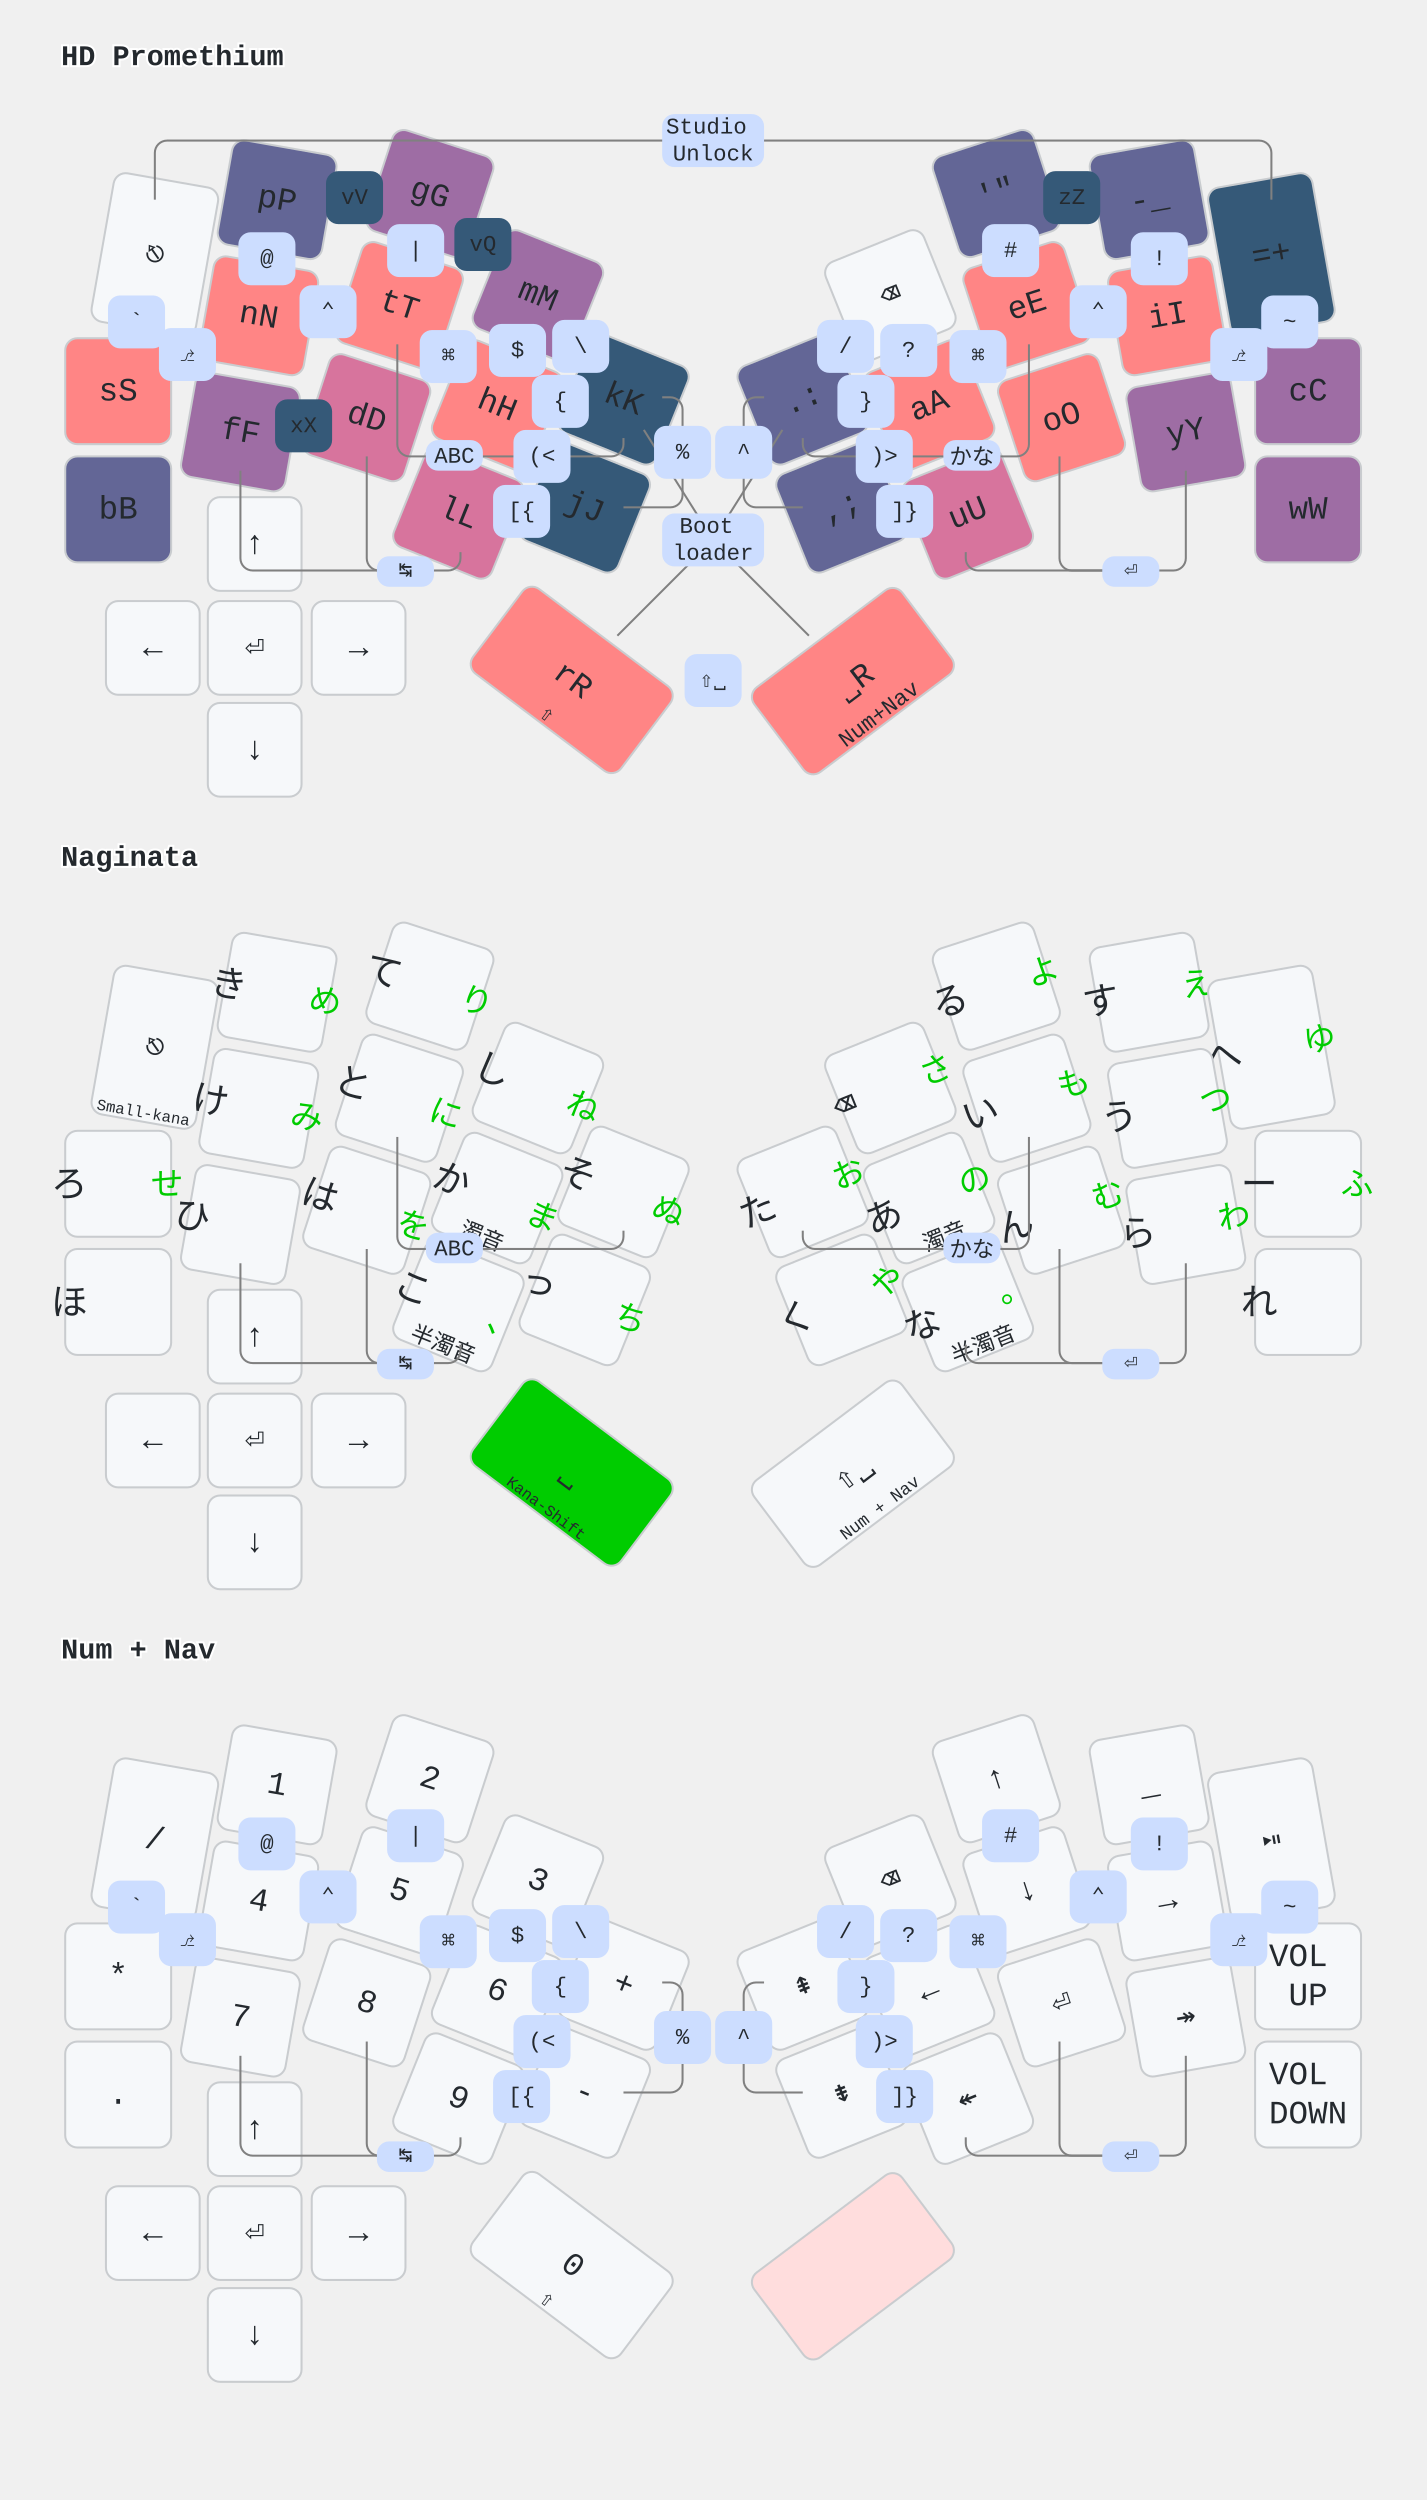
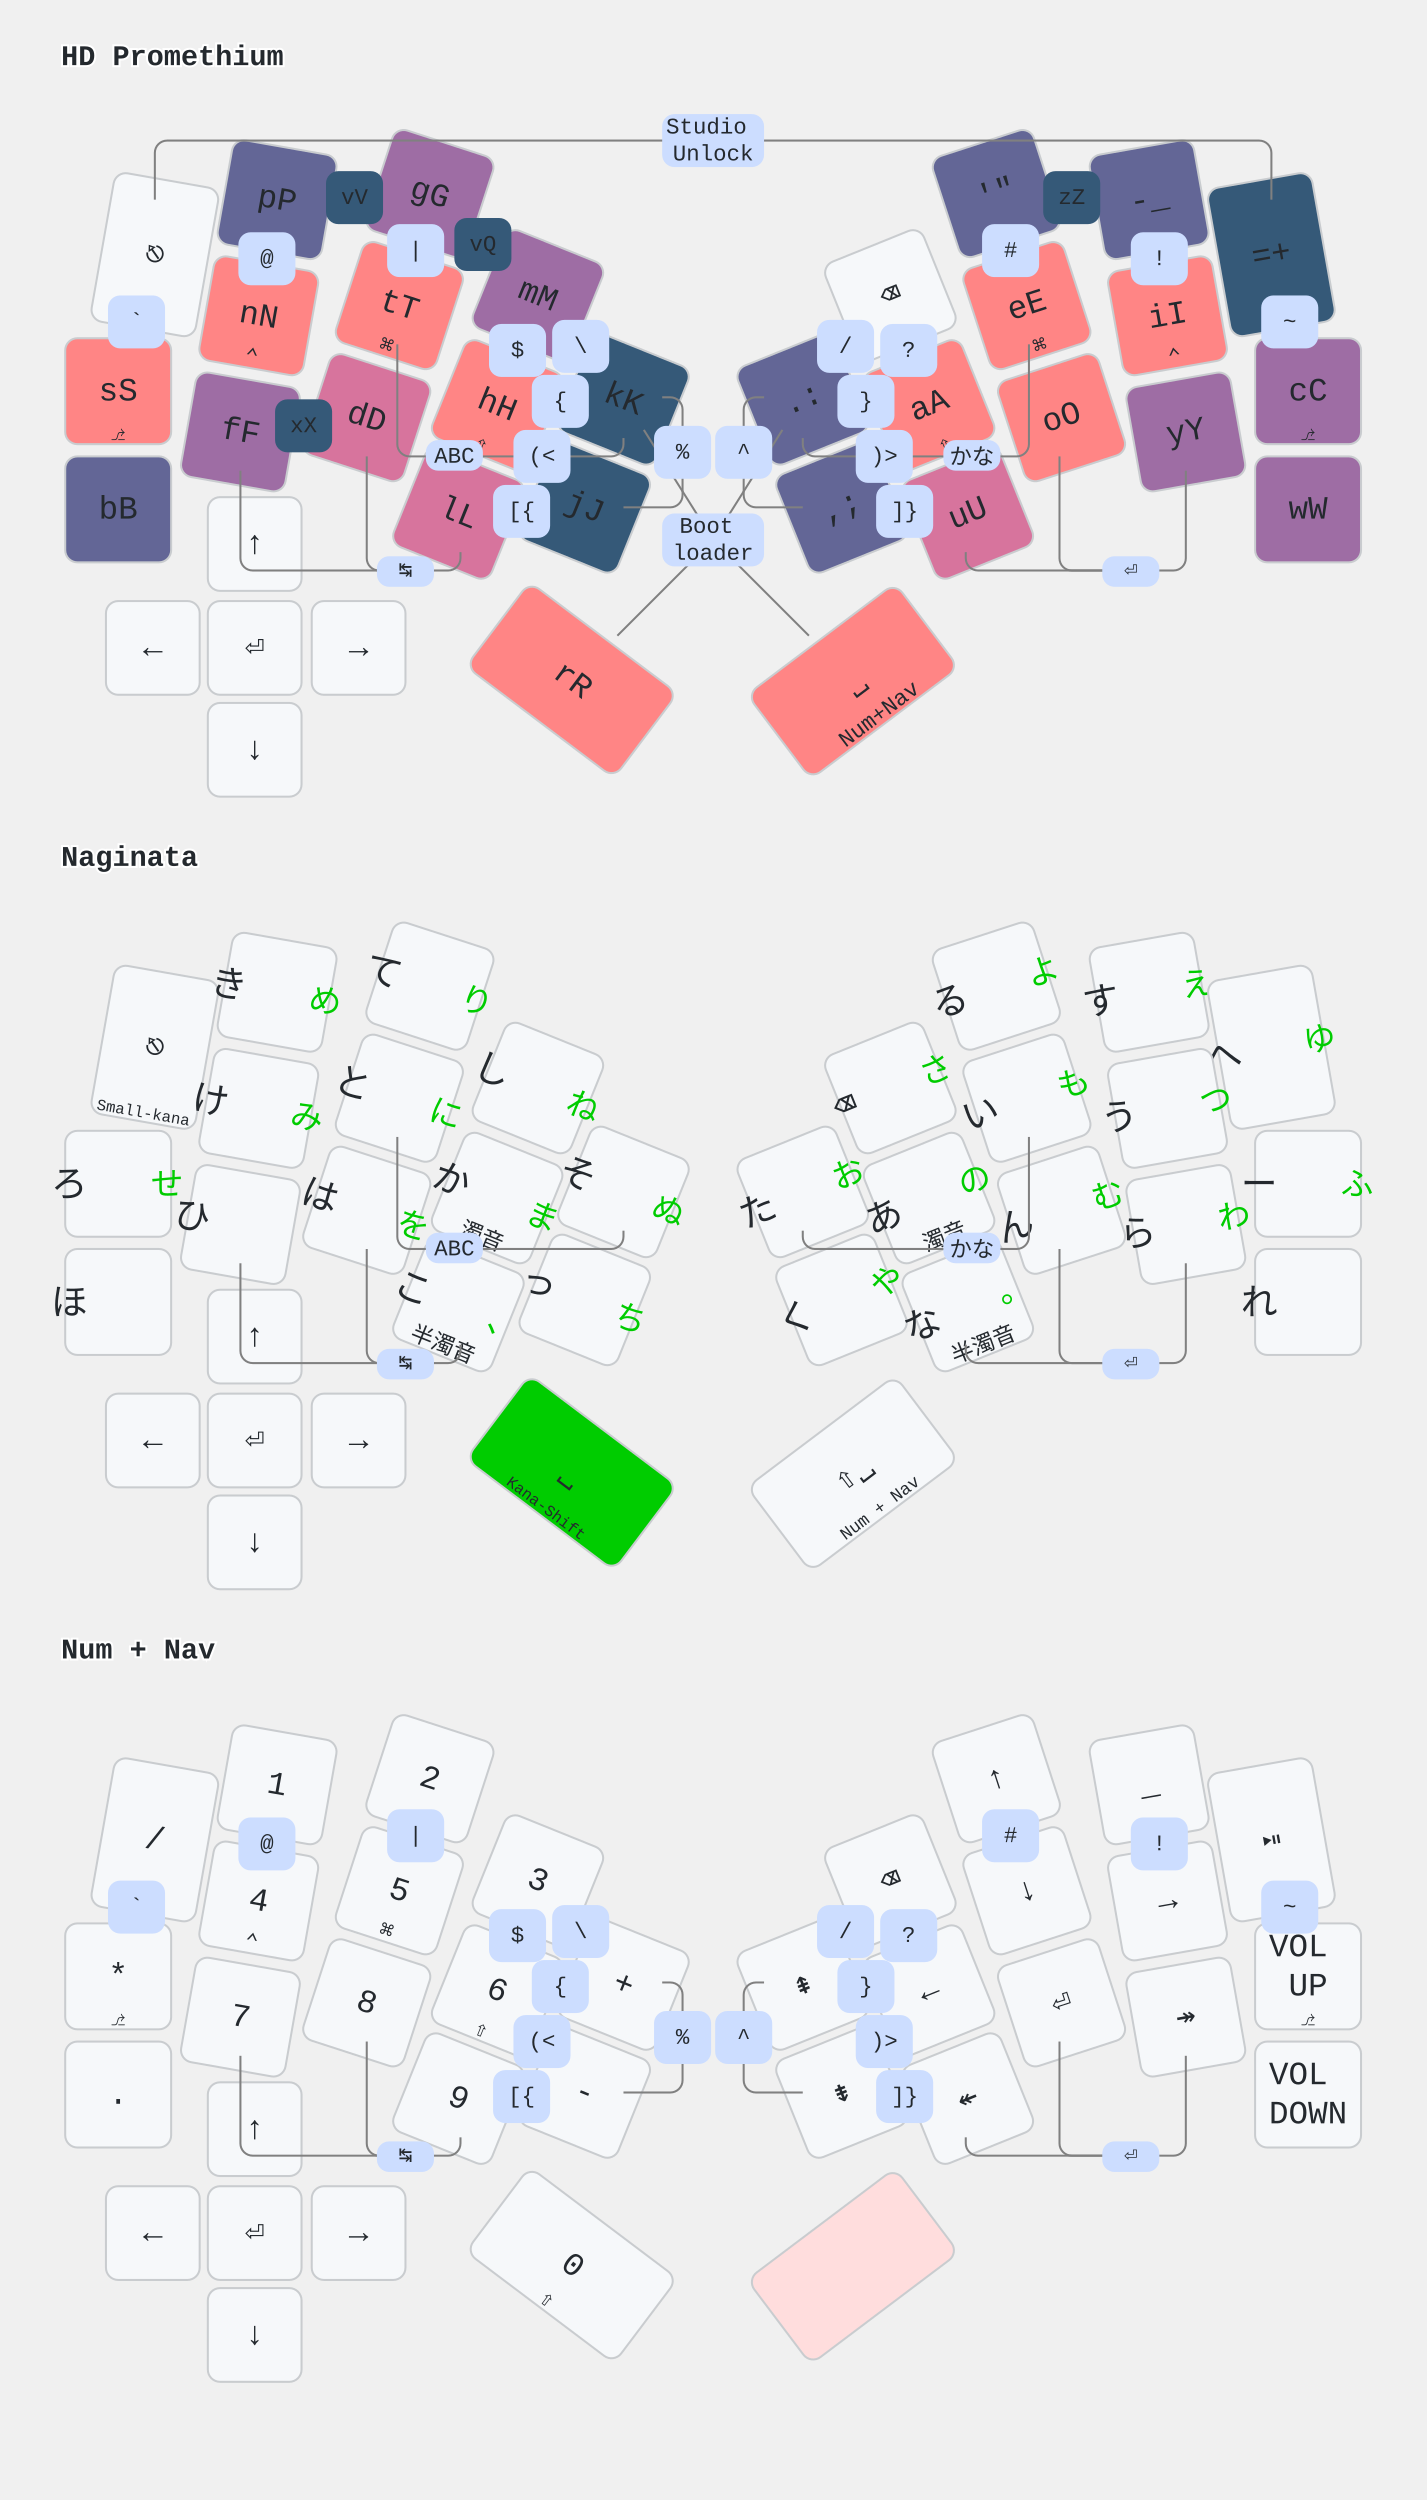
<svg xmlns="http://www.w3.org/2000/svg" width="700" height="1227" viewBox="0 0 700 1227" class="keymap">
  <style>/* inherit to force styles through use tags*/
svg path {
    fill: inherit;
}
/* font and background color specifications */
svg.keymap {
    font-family: SFMono-Regular,Consolas,Liberation Mono,Menlo,monospace;
    font-size: 14px;
    font-kerning: normal;
    text-rendering: optimizeLegibility;
    fill: #24292e;
}

/* default key styling */
rect.key {
    fill: #f6f8fa;
    stroke: #c9cccf;
    stroke-width: 1;
}

/* color accent for combo boxes */
rect.combo {
    fill: #cdf;
}

/* color accent for held keys */
rect.held, rect.combo.held {
    fill: #fdd;
}

/* color accent for ghost (optional) keys */
rect.ghost, rect.combo.ghost {
    stroke-dasharray: 4, 4;
    stroke-width: 2;
}

text {
    text-anchor: middle;
    dominant-baseline: middle;
}

/* styling for layer labels */
text.label {
    font-weight: bold;
    text-anchor: start;
    stroke: white;
    stroke-width: 2;
    paint-order: stroke;
}

text.tap {
    font-size: 16px;
}

/* styling for combo tap, and key hold/shifted label text */
text.combo, text.hold, text.shifted {
    font-size: 11px;
}

text.hold {
    text-anchor: middle;
    dominant-baseline: auto;
}

text.shifted {
    text-anchor: middle;
    dominant-baseline: hanging;
}

/* styling for hold/shifted label text in combo box */
text.combo.hold, text.combo.shifted {
    font-size: 8px;
}

/* lighter symbol for transparent keys */
text.trans {
    fill: #7b7e81;
}

/* styling for combo dendrons */
path.combo {
    stroke-width: 1;
    stroke: gray;
    fill: none;
}

/* Start Tabler Icons Cleanup */
/* cannot use height/width with glyphs */
.icon-tabler &gt; path {
    fill: inherit;
    stroke: inherit;
}
/* hide tabler's default box */
.icon-tabler &gt; path[stroke="none"][fill="none"] {
    visibility: collapse;
}

rect.low {
    fill: #355978;
}
rect.medium-low {
    fill: #636696;
}
rect.medium {
    fill: #9E6DA4;
}
rect.medium-high {
    fill: #D7749D;
}
rect.high {
    fill: #FF8585;
}

/* green styling for Naginata kana-shift */
rect.kshift {
    fill: #00CC00;
}
text.left {
    font-size: 18px;
    translate: 16px 7px;
}
text.right {
    fill: #00CC00;
    font-size: 16px;
    translate: -16px -10px;
}
</style>
  <g transform="translate(30, 0)" class="layer-HD Promethium">
    <text x="0" y="28" class="label" id="HD-Promethium">HD Promethium</text>
    <g transform="translate(0, 60)">
      <g transform="translate(46, 65) rotate(10.0)" class="key keypos-0">
        <rect rx="6" ry="6" x="-26" y="-37" width="52" height="74" class="key" />
        <text x="0" y="0" class="key tap">⎋</text>
      </g>
      <g transform="translate(106, 38) rotate(10.0)" class="key medium-low keypos-1">
        <rect rx="6" ry="6" x="-26" y="-26" width="52" height="52" class="key medium-low" />
        <text x="0" y="0" class="key medium-low tap">pP</text>
      </g>
      <g transform="translate(181, 35) rotate(18.0)" class="key medium keypos-2">
        <rect rx="6" ry="6" x="-26" y="-26" width="52" height="52" class="key medium" />
        <text x="0" y="0" class="key medium tap">gG</text>
      </g>
      <g transform="translate(234, 85) rotate(22.0)" class="key medium keypos-3">
        <rect rx="6" ry="6" x="-26" y="-26" width="52" height="52" class="key medium" />
        <text x="0" y="0" class="key medium tap">mM</text>
      </g>
      <g transform="translate(276, 136) rotate(22.0)" class="key low keypos-4">
        <rect rx="6" ry="6" x="-26" y="-26" width="52" height="52" class="key low" />
        <text x="0" y="0" class="key low tap">kK</text>
      </g>
      <g transform="translate(364, 136) rotate(-22.0)" class="key medium-low keypos-5">
        <rect rx="6" ry="6" x="-26" y="-26" width="52" height="52" class="key medium-low" />
        <text x="0" y="0" class="key medium-low tap">.:</text>
      </g>
      <g transform="translate(407, 85) rotate(-22.0)" class="key keypos-6">
        <rect rx="6" ry="6" x="-26" y="-26" width="52" height="52" class="key" />
        <text x="0" y="0" class="key tap">⌫</text>
      </g>
      <g transform="translate(459, 35) rotate(-18.0)" class="key medium-low keypos-7">
        <rect rx="6" ry="6" x="-26" y="-26" width="52" height="52" class="key medium-low" />
        <text x="0" y="0" class="key medium-low tap">'"</text>
      </g>
      <g transform="translate(534, 38) rotate(-10.0)" class="key medium-low keypos-8">
        <rect rx="6" ry="6" x="-26" y="-26" width="52" height="52" class="key medium-low" />
        <text x="0" y="0" class="key medium-low tap">-_</text>
      </g>
      <g transform="translate(594, 65) rotate(-10.0)" class="key low keypos-9">
        <rect rx="6" ry="6" x="-26" y="-37" width="52" height="74" class="key low" />
        <text x="0" y="0" class="key low tap">=+</text>
      </g>
      <g transform="translate(28, 132)" class="key high keypos-10">
        <rect rx="6" ry="6" x="-26" y="-26" width="52" height="52" class="key high" />
        <text x="0" y="0" class="key high tap">sS</text>
+         <text x="0" y="24" class="key high hold">⎇</text>
      </g>
      <g transform="translate(97, 95) rotate(10.0)" class="key high keypos-11">
        <rect rx="6" ry="6" x="-26" y="-26" width="52" height="52" class="key high" />
        <text x="0" y="0" class="key high tap">nN</text>
+         <text x="0" y="24" class="key high hold">⌃</text>
      </g>
      <g transform="translate(166, 90) rotate(18.0)" class="key high keypos-12">
        <rect rx="6" ry="6" x="-26" y="-26" width="52" height="52" class="key high" />
        <text x="0" y="0" class="key high tap">tT</text>
+         <text x="0" y="24" class="key high hold">⌘</text>
      </g>
      <g transform="translate(214, 139) rotate(22.0)" class="key high keypos-13">
        <rect rx="6" ry="6" x="-26" y="-26" width="52" height="52" class="key high" />
        <text x="0" y="0" class="key high tap">hH</text>
+         <text x="0" y="24" class="key high hold">⇧</text>
      </g>
      <g transform="translate(257, 189) rotate(22.0)" class="key low keypos-14">
        <rect rx="6" ry="6" x="-26" y="-26" width="52" height="52" class="key low" />
        <text x="0" y="0" class="key low tap">jJ</text>
      </g>
      <g transform="translate(383, 189) rotate(-22.0)" class="key medium-low keypos-15">
        <rect rx="6" ry="6" x="-26" y="-26" width="52" height="52" class="key medium-low" />
        <text x="0" y="0" class="key medium-low tap">,;</text>
      </g>
      <g transform="translate(426, 139) rotate(-22.0)" class="key high keypos-16">
        <rect rx="6" ry="6" x="-26" y="-26" width="52" height="52" class="key high" />
        <text x="0" y="0" class="key high tap">aA</text>
+         <text x="0" y="24" class="key high hold">⇧</text>
      </g>
      <g transform="translate(474, 90) rotate(-18.0)" class="key high keypos-17">
        <rect rx="6" ry="6" x="-26" y="-26" width="52" height="52" class="key high" />
        <text x="0" y="0" class="key high tap">eE</text>
+         <text x="0" y="24" class="key high hold">⌘</text>
      </g>
      <g transform="translate(543, 95) rotate(-10.0)" class="key high keypos-18">
        <rect rx="6" ry="6" x="-26" y="-26" width="52" height="52" class="key high" />
        <text x="0" y="0" class="key high tap">iI</text>
+         <text x="0" y="24" class="key high hold">⌃</text>
      </g>
      <g transform="translate(612, 132)" class="key medium keypos-19">
        <rect rx="6" ry="6" x="-26" y="-26" width="52" height="52" class="key medium" />
        <text x="0" y="0" class="key medium tap">cC</text>
+         <text x="0" y="24" class="key medium hold">⎇</text>
      </g>
      <g transform="translate(28, 190)" class="key medium-low keypos-20">
        <rect rx="6" ry="6" x="-26" y="-26" width="52" height="52" class="key medium-low" />
        <text x="0" y="0" class="key medium-low tap">bB</text>
      </g>
      <g transform="translate(88, 152) rotate(10.0)" class="key medium keypos-21">
        <rect rx="6" ry="6" x="-26" y="-26" width="52" height="52" class="key medium" />
        <text x="0" y="0" class="key medium tap">fF</text>
      </g>
      <g transform="translate(150, 145) rotate(18.0)" class="key medium-high keypos-22">
        <rect rx="6" ry="6" x="-26" y="-26" width="52" height="52" class="key medium-high" />
        <text x="0" y="0" class="key medium-high tap">dD</text>
      </g>
      <g transform="translate(195, 192) rotate(22.0)" class="key medium-high keypos-23">
        <rect rx="6" ry="6" x="-26" y="-26" width="52" height="52" class="key medium-high" />
        <text x="0" y="0" class="key medium-high tap">lL</text>
      </g>
      <g transform="translate(251, 274) rotate(37.0)" class="key high keypos-24">
        <rect rx="6" ry="6" x="-46" y="-26" width="91" height="52" class="key high" />
        <text x="0" y="0" class="key high tap">rR</text>
-         <text x="0" y="24" class="key high hold">⇧</text>
      </g>
      <g transform="translate(389, 274) rotate(-37.0)" class="key high keypos-25">
        <rect rx="6" ry="6" x="-46" y="-26" width="91" height="52" class="key high" />
-         <text x="0" y="0" class="key high tap">⎵R</text>
+         <text x="0" y="0" class="key high tap">⎵</text>
        <text x="0" y="24" class="key high hold">Num+Nav</text>
      </g>
      <g transform="translate(445, 192) rotate(-22.0)" class="key medium-high keypos-26">
        <rect rx="6" ry="6" x="-26" y="-26" width="52" height="52" class="key medium-high" />
        <text x="0" y="0" class="key medium-high tap">uU</text>
      </g>
      <g transform="translate(491, 145) rotate(-18.0)" class="key high keypos-27">
        <rect rx="6" ry="6" x="-26" y="-26" width="52" height="52" class="key high" />
        <text x="0" y="0" class="key high tap">oO</text>
      </g>
      <g transform="translate(552, 152) rotate(-10.0)" class="key medium keypos-28">
        <rect rx="6" ry="6" x="-26" y="-26" width="52" height="52" class="key medium" />
        <text x="0" y="0" class="key medium tap">yY</text>
      </g>
      <g transform="translate(612, 190)" class="key medium keypos-29">
        <rect rx="6" ry="6" x="-26" y="-26" width="52" height="52" class="key medium" />
        <text x="0" y="0" class="key medium tap">wW</text>
      </g>
      <g transform="translate(95, 207)" class="key keypos-30">
        <rect rx="6" ry="6" x="-23" y="-23" width="46" height="46" class="key" />
        <text x="0" y="0" class="key tap">↑</text>
      </g>
      <g transform="translate(45, 258)" class="key keypos-31">
        <rect rx="6" ry="6" x="-23" y="-23" width="46" height="46" class="key" />
        <text x="0" y="0" class="key tap">←</text>
      </g>
      <g transform="translate(95, 258)" class="key keypos-32">
        <rect rx="6" ry="6" x="-23" y="-23" width="46" height="46" class="key" />
        <text x="0" y="0" class="key tap">⏎</text>
      </g>
      <g transform="translate(146, 258)" class="key keypos-33">
        <rect rx="6" ry="6" x="-23" y="-23" width="46" height="46" class="key" />
        <text x="0" y="0" class="key tap">→</text>
      </g>
      <g transform="translate(95, 308)" class="key keypos-34">
        <rect rx="6" ry="6" x="-23" y="-23" width="46" height="46" class="key" />
        <text x="0" y="0" class="key tap">↓</text>
      </g>
      <g class="combo combopos-0">
        <path d="M320,9 h-268 a6.0,6.0 0 0 0 -6.0,6.0 v23" class="combo" />
        <path d="M320,9 h268 a6.0,6.0 0 0 1 6.0,6.0 v23" class="combo" />
        <rect rx="6" ry="6" x="295" y="-4" width="50" height="26" class="combo" />
        <text x="320" y="9" class="combo tap">
          <tspan x="320" dy="-0.6em">Studio</tspan>
          <tspan x="320" dy="1.2em">Unlock</tspan>
        </text>
      </g>
      <g class="combo combopos-1">
        <path d="M320,205 l-34,-54" class="combo" />
        <path d="M320,205 l34,-54" class="combo" />
        <path d="M320,205 l-47,47" class="combo" />
        <path d="M320,205 l47,47" class="combo" />
        <rect rx="6" ry="6" x="295" y="192" width="50" height="26" class="combo" />
        <text x="320" y="205" class="combo tap">
          <tspan x="320" dy="-0.6em">Boot</tspan>
          <tspan x="320" dy="1.2em">loader</tspan>
        </text>
      </g>
      <g class="combo combopos-2">
        <path d="M447,164 h-77 a6.0,6.0 0 0 1 -6.0,-6.0 v-3" class="combo" />
        <path d="M447,164 h22 a6.0,6.0 0 0 0 6.0,-6.0 v-49" class="combo" />
        <rect rx="6" ry="6" x="433" y="156" width="28" height="15" class="combo" />
        <text x="447" y="164" class="combo tap">かな</text>
      </g>
      <g class="combo combopos-3">
        <path d="M193,164 h77 a6.0,6.0 0 0 0 6.0,-6.0 v-3" class="combo" />
        <path d="M193,164 h-22 a6.0,6.0 0 0 1 -6.0,-6.0 v-49" class="combo" />
        <rect rx="6" ry="6" x="179" y="156" width="28" height="15" class="combo" />
        <text x="193" y="164" class="combo tap">ABC</text>
      </g>
      <g class="combo combopos-4">
        <path d="M169,220 h21 a6.0,6.0 0 0 0 6.0,-6.0 v-3" class="combo" />
        <path d="M169,220 h-13 a6.0,6.0 0 0 1 -6.0,-6.0 v-50" class="combo" />
        <path d="M169,220 h-75 a6.0,6.0 0 0 1 -6.0,-6.0 v-43" class="combo" />
        <rect rx="6" ry="6" x="155" y="213" width="28" height="15" class="combo" />
        <text x="169" y="220" class="combo tap">↹</text>
      </g>
      <g class="combo combopos-5">
        <path d="M525,220 h-75 a6.0,6.0 0 0 1 -6.0,-6.0 v-3" class="combo" />
        <path d="M525,220 h-29 a6.0,6.0 0 0 1 -6.0,-6.0 v-50" class="combo" />
        <path d="M525,220 h21 a6.0,6.0 0 0 0 6.0,-6.0 v-43" class="combo" />
        <rect rx="6" ry="6" x="511" y="213" width="28" height="15" class="combo" />
        <text x="525" y="220" class="combo tap">⏎</text>
      </g>
-       <g class="combo combopos-6">
-         <rect rx="6" ry="6" x="48" y="101" width="28" height="26" class="combo" />
-         <text x="62" y="114" class="combo tap">⎇</text>
-       </g>
-       <g class="combo combopos-7">
-         <rect rx="6" ry="6" x="117" y="80" width="28" height="26" class="combo" />
-         <text x="131" y="93" class="combo tap">⌃</text>
-       </g>
-       <g class="combo combopos-8">
-         <rect rx="6" ry="6" x="176" y="102" width="28" height="26" class="combo" />
-         <text x="190" y="115" class="combo tap">⌘</text>
-       </g>
-       <g class="combo combopos-9">
-         <rect rx="6" ry="6" x="564" y="101" width="28" height="26" class="combo" />
-         <text x="578" y="114" class="combo tap">⎇</text>
-       </g>
-       <g class="combo combopos-10">
-         <rect rx="6" ry="6" x="495" y="80" width="28" height="26" class="combo" />
-         <text x="509" y="93" class="combo tap">⌃</text>
-       </g>
-       <g class="combo combopos-11">
-         <rect rx="6" ry="6" x="436" y="102" width="28" height="26" class="combo" />
-         <text x="450" y="115" class="combo tap">⌘</text>
-       </g>
-       <g class="combo low combopos-12">
+       <g class="combo low combopos-6">
        <rect rx="6" ry="6" x="193" y="47" width="28" height="26" class="combo low" />
        <text x="207" y="60" class="combo low tap">vQ</text>
      </g>
-       <g class="combo low combopos-13">
+       <g class="combo low combopos-7">
        <rect rx="6" ry="6" x="482" y="24" width="28" height="26" class="combo low" />
        <text x="496" y="37" class="combo low tap">zZ</text>
      </g>
-       <g class="combo low combopos-14">
+       <g class="combo low combopos-8">
        <rect rx="6" ry="6" x="130" y="24" width="28" height="26" class="combo low" />
        <text x="144" y="37" class="combo low tap">vV</text>
      </g>
-       <g class="combo low combopos-15">
+       <g class="combo low combopos-9">
        <rect rx="6" ry="6" x="105" y="136" width="28" height="26" class="combo low" />
        <text x="119" y="149" class="combo low tap">xX</text>
      </g>
-       <g class="combo combopos-16">
-         <rect rx="6" ry="6" x="306" y="261" width="28" height="26" class="combo" />
-         <text x="320" y="274" class="combo tap">⇧⎵</text>
-       </g>
-       <g class="combo combopos-17">
+       <g class="combo combopos-10">
        <rect rx="6" ry="6" x="23" y="85" width="28" height="26" class="combo" />
        <text x="37" y="98" class="combo tap">`</text>
      </g>
-       <g class="combo combopos-18">
+       <g class="combo combopos-11">
        <rect rx="6" ry="6" x="87" y="54" width="28" height="26" class="combo" />
        <text x="101" y="67" class="combo tap">@</text>
      </g>
-       <g class="combo combopos-19">
+       <g class="combo combopos-12">
        <rect rx="6" ry="6" x="160" y="50" width="28" height="26" class="combo" />
        <text x="174" y="63" class="combo tap">|</text>
      </g>
-       <g class="combo combopos-20">
+       <g class="combo combopos-13">
        <rect rx="6" ry="6" x="210" y="99" width="28" height="26" class="combo" />
        <text x="224" y="112" class="combo tap">$</text>
      </g>
-       <g class="combo combopos-21">
+       <g class="combo combopos-14">
        <rect rx="6" ry="6" x="241" y="97" width="28" height="26" class="combo" />
        <text x="255" y="110" class="combo tap">\</text>
      </g>
-       <g class="combo combopos-22">
+       <g class="combo combopos-15">
        <path d="M305,162 v-21 a6.0,6.0 0 0 0 -6.0,-6.0 h-4" class="combo" />
        <path d="M305,162 v21 a6.0,6.0 0 0 1 -6.0,6.0 h-23" class="combo" />
        <rect rx="6" ry="6" x="291" y="149" width="28" height="26" class="combo" />
        <text x="305" y="162" class="combo tap">%</text>
      </g>
-       <g class="combo combopos-23">
+       <g class="combo combopos-16">
        <path d="M335,162 v-21 a6.0,6.0 0 0 1 6.0,-6.0 h4" class="combo" />
        <path d="M335,162 v21 a6.0,6.0 0 0 0 6.0,6.0 h23" class="combo" />
        <rect rx="6" ry="6" x="321" y="149" width="28" height="26" class="combo" />
        <text x="335" y="162" class="combo tap">^</text>
      </g>
-       <g class="combo combopos-24">
+       <g class="combo combopos-17">
        <rect rx="6" ry="6" x="371" y="97" width="28" height="26" class="combo" />
        <text x="385" y="110" class="combo tap">/</text>
      </g>
-       <g class="combo combopos-25">
+       <g class="combo combopos-18">
        <rect rx="6" ry="6" x="402" y="99" width="28" height="26" class="combo" />
        <text x="416" y="112" class="combo tap">?</text>
      </g>
-       <g class="combo combopos-26">
+       <g class="combo combopos-19">
        <rect rx="6" ry="6" x="452" y="50" width="28" height="26" class="combo" />
        <text x="466" y="63" class="combo tap">#</text>
      </g>
-       <g class="combo combopos-27">
+       <g class="combo combopos-20">
        <rect rx="6" ry="6" x="525" y="54" width="28" height="26" class="combo" />
        <text x="539" y="67" class="combo tap">!</text>
      </g>
-       <g class="combo combopos-28">
+       <g class="combo combopos-21">
        <rect rx="6" ry="6" x="589" y="85" width="28" height="26" class="combo" />
        <text x="603" y="98" class="combo tap">~</text>
      </g>
-       <g class="combo combopos-29">
+       <g class="combo combopos-22">
        <rect rx="6" ry="6" x="231" y="124" width="28" height="26" class="combo" />
        <text x="245" y="137" class="combo tap">{</text>
      </g>
-       <g class="combo combopos-30">
+       <g class="combo combopos-23">
        <rect rx="6" ry="6" x="381" y="124" width="28" height="26" class="combo" />
        <text x="395" y="137" class="combo tap">}</text>
      </g>
-       <g class="combo combopos-31">
+       <g class="combo combopos-24">
        <rect rx="6" ry="6" x="222" y="151" width="28" height="26" class="combo" />
        <text x="236" y="164" class="combo tap">(&lt;</text>
      </g>
-       <g class="combo combopos-32">
+       <g class="combo combopos-25">
        <rect rx="6" ry="6" x="390" y="151" width="28" height="26" class="combo" />
        <text x="404" y="164" class="combo tap">)&gt;</text>
      </g>
-       <g class="combo combopos-33">
+       <g class="combo combopos-26">
        <rect rx="6" ry="6" x="212" y="178" width="28" height="26" class="combo" />
        <text x="226" y="191" class="combo tap">[{</text>
      </g>
-       <g class="combo combopos-34">
+       <g class="combo combopos-27">
        <rect rx="6" ry="6" x="400" y="178" width="28" height="26" class="combo" />
        <text x="414" y="191" class="combo tap">]}</text>
      </g>
    </g>
  </g>
  <g transform="translate(30, 393)" class="layer-Naginata">
    <text x="0" y="28" class="label" id="Naginata">Naginata</text>
    <g transform="translate(0, 56)">
      <g transform="translate(46, 65) rotate(10.0)" class="key keypos-0">
        <rect rx="6" ry="6" x="-26" y="-37" width="52" height="74" class="key" />
        <text x="0" y="0" class="key tap">⎋</text>
        <text x="0" y="35" class="key hold">
          <tspan style="font-size: 70%">Small-kana</tspan>
        </text>
      </g>
      <g transform="translate(106, 38) rotate(10.0)" class="key keypos-1">
        <rect rx="6" ry="6" x="-26" y="-26" width="52" height="52" class="key" />
        <text x="-24" y="0" class="key left">き</text>
        <text x="24" y="0" class="key right">め</text>
      </g>
      <g transform="translate(181, 35) rotate(18.0)" class="key keypos-2">
        <rect rx="6" ry="6" x="-26" y="-26" width="52" height="52" class="key" />
        <text x="-24" y="0" class="key left">て</text>
        <text x="24" y="0" class="key right">り</text>
      </g>
      <g transform="translate(234, 85) rotate(22.0)" class="key keypos-3">
        <rect rx="6" ry="6" x="-26" y="-26" width="52" height="52" class="key" />
        <text x="-24" y="0" class="key left">し</text>
        <text x="24" y="0" class="key right">ね</text>
      </g>
      <g transform="translate(276, 136) rotate(22.0)" class="key keypos-4">
        <rect rx="6" ry="6" x="-26" y="-26" width="52" height="52" class="key" />
        <text x="-24" y="0" class="key left">そ</text>
        <text x="24" y="0" class="key right">ぬ</text>
      </g>
      <g transform="translate(364, 136) rotate(-22.0)" class="key keypos-5">
        <rect rx="6" ry="6" x="-26" y="-26" width="52" height="52" class="key" />
        <text x="-24" y="0" class="key left">た</text>
        <text x="24" y="0" class="key right">お</text>
      </g>
      <g transform="translate(407, 85) rotate(-22.0)" class="key keypos-6">
        <rect rx="6" ry="6" x="-26" y="-26" width="52" height="52" class="key" />
        <text x="-24" y="0" class="key left">⌫</text>
        <text x="24" y="0" class="key right">さ</text>
      </g>
      <g transform="translate(459, 35) rotate(-18.0)" class="key keypos-7">
        <rect rx="6" ry="6" x="-26" y="-26" width="52" height="52" class="key" />
        <text x="-24" y="0" class="key left">る</text>
        <text x="24" y="0" class="key right">よ</text>
      </g>
      <g transform="translate(534, 38) rotate(-10.0)" class="key keypos-8">
        <rect rx="6" ry="6" x="-26" y="-26" width="52" height="52" class="key" />
        <text x="-24" y="0" class="key left">す</text>
        <text x="24" y="0" class="key right">え</text>
      </g>
      <g transform="translate(594, 65) rotate(-10.0)" class="key keypos-9">
        <rect rx="6" ry="6" x="-26" y="-37" width="52" height="74" class="key" />
        <text x="-24" y="0" class="key left">へ</text>
        <text x="24" y="0" class="key right">ゆ</text>
      </g>
      <g transform="translate(28, 132)" class="key keypos-10">
        <rect rx="6" ry="6" x="-26" y="-26" width="52" height="52" class="key" />
        <text x="-24" y="0" class="key left">ろ</text>
        <text x="24" y="0" class="key right">せ</text>
      </g>
      <g transform="translate(97, 95) rotate(10.0)" class="key keypos-11">
        <rect rx="6" ry="6" x="-26" y="-26" width="52" height="52" class="key" />
        <text x="-24" y="0" class="key left">け</text>
        <text x="24" y="0" class="key right">み</text>
      </g>
      <g transform="translate(166, 90) rotate(18.0)" class="key keypos-12">
        <rect rx="6" ry="6" x="-26" y="-26" width="52" height="52" class="key" />
        <text x="-24" y="0" class="key left">と</text>
        <text x="24" y="0" class="key right">に</text>
      </g>
      <g transform="translate(214, 139) rotate(22.0)" class="key keypos-13">
        <rect rx="6" ry="6" x="-26" y="-26" width="52" height="52" class="key" />
        <text x="0" y="24" class="key hold">濁音</text>
        <text x="-24" y="0" class="key left">か</text>
        <text x="24" y="0" class="key right">ま</text>
      </g>
      <g transform="translate(257, 189) rotate(22.0)" class="key keypos-14">
        <rect rx="6" ry="6" x="-26" y="-26" width="52" height="52" class="key" />
        <text x="-24" y="0" class="key left">っ</text>
        <text x="24" y="0" class="key right">ち</text>
      </g>
      <g transform="translate(383, 189) rotate(-22.0)" class="key keypos-15">
        <rect rx="6" ry="6" x="-26" y="-26" width="52" height="52" class="key" />
        <text x="-24" y="0" class="key left">く</text>
        <text x="24" y="0" class="key right">や</text>
      </g>
      <g transform="translate(426, 139) rotate(-22.0)" class="key keypos-16">
        <rect rx="6" ry="6" x="-26" y="-26" width="52" height="52" class="key" />
        <text x="0" y="24" class="key hold">濁音</text>
        <text x="-24" y="0" class="key left">あ</text>
        <text x="24" y="0" class="key right">の</text>
      </g>
      <g transform="translate(474, 90) rotate(-18.0)" class="key keypos-17">
        <rect rx="6" ry="6" x="-26" y="-26" width="52" height="52" class="key" />
        <text x="-24" y="0" class="key left">い</text>
        <text x="24" y="0" class="key right">も</text>
      </g>
      <g transform="translate(543, 95) rotate(-10.0)" class="key keypos-18">
        <rect rx="6" ry="6" x="-26" y="-26" width="52" height="52" class="key" />
        <text x="-24" y="0" class="key left">う</text>
        <text x="24" y="0" class="key right">つ</text>
      </g>
      <g transform="translate(612, 132)" class="key keypos-19">
        <rect rx="6" ry="6" x="-26" y="-26" width="52" height="52" class="key" />
        <text x="-24" y="0" class="key left">ー</text>
        <text x="24" y="0" class="key right">ふ</text>
      </g>
      <g transform="translate(28, 190)" class="key keypos-20">
        <rect rx="6" ry="6" x="-26" y="-26" width="52" height="52" class="key" />
        <text x="-24" y="0" class="key left">ほ</text>
      </g>
      <g transform="translate(88, 152) rotate(10.0)" class="key keypos-21">
        <rect rx="6" ry="6" x="-26" y="-26" width="52" height="52" class="key" />
        <text x="-24" y="0" class="key left">ひ</text>
      </g>
      <g transform="translate(150, 145) rotate(18.0)" class="key keypos-22">
        <rect rx="6" ry="6" x="-26" y="-26" width="52" height="52" class="key" />
        <text x="-24" y="0" class="key left">は</text>
        <text x="24" y="0" class="key right">を</text>
      </g>
      <g transform="translate(195, 192) rotate(22.0)" class="key keypos-23">
        <rect rx="6" ry="6" x="-26" y="-26" width="52" height="52" class="key" />
        <text x="0" y="24" class="key hold">半濁音</text>
        <text x="-24" y="0" class="key left">こ</text>
        <text x="24" y="0" class="key right">、</text>
      </g>
      <g transform="translate(251, 274) rotate(37.0)" class="key kshift keypos-24">
        <rect rx="6" ry="6" x="-46" y="-26" width="91" height="52" class="key kshift" />
        <text x="0" y="0" class="key kshift tap">⎵</text>
        <text x="0" y="24" class="key kshift hold">
          <tspan style="font-size: 70%">Kana-Shift</tspan>
        </text>
      </g>
      <g transform="translate(389, 274) rotate(-37.0)" class="key keypos-25">
        <rect rx="6" ry="6" x="-46" y="-26" width="91" height="52" class="key" />
        <text x="0" y="0" class="key tap">⇧⎵</text>
        <a href="#Num--Nav">
          <text x="0" y="24" class="key hold layer-activator">
            <tspan style="font-size: 78%">Num + Nav</tspan>
          </text>
        </a>
      </g>
      <g transform="translate(445, 192) rotate(-22.0)" class="key keypos-26">
        <rect rx="6" ry="6" x="-26" y="-26" width="52" height="52" class="key" />
        <text x="0" y="24" class="key hold">半濁音</text>
        <text x="-24" y="0" class="key left">な</text>
        <text x="24" y="0" class="key right">。</text>
      </g>
      <g transform="translate(491, 145) rotate(-18.0)" class="key keypos-27">
        <rect rx="6" ry="6" x="-26" y="-26" width="52" height="52" class="key" />
        <text x="-24" y="0" class="key left">ん</text>
        <text x="24" y="0" class="key right">む</text>
      </g>
      <g transform="translate(552, 152) rotate(-10.0)" class="key keypos-28">
        <rect rx="6" ry="6" x="-26" y="-26" width="52" height="52" class="key" />
        <text x="-24" y="0" class="key left">ら</text>
        <text x="24" y="0" class="key right">わ</text>
      </g>
      <g transform="translate(612, 190)" class="key keypos-29">
        <rect rx="6" ry="6" x="-26" y="-26" width="52" height="52" class="key" />
        <text x="-24" y="0" class="key left">れ</text>
      </g>
      <g transform="translate(95, 207)" class="key keypos-30">
        <rect rx="6" ry="6" x="-23" y="-23" width="46" height="46" class="key" />
        <text x="0" y="0" class="key tap">↑</text>
      </g>
      <g transform="translate(45, 258)" class="key keypos-31">
        <rect rx="6" ry="6" x="-23" y="-23" width="46" height="46" class="key" />
        <text x="0" y="0" class="key tap">←</text>
      </g>
      <g transform="translate(95, 258)" class="key keypos-32">
        <rect rx="6" ry="6" x="-23" y="-23" width="46" height="46" class="key" />
        <text x="0" y="0" class="key tap">⏎</text>
      </g>
      <g transform="translate(146, 258)" class="key keypos-33">
        <rect rx="6" ry="6" x="-23" y="-23" width="46" height="46" class="key" />
        <text x="0" y="0" class="key tap">→</text>
      </g>
      <g transform="translate(95, 308)" class="key keypos-34">
        <rect rx="6" ry="6" x="-23" y="-23" width="46" height="46" class="key" />
        <text x="0" y="0" class="key tap">↓</text>
      </g>
      <g class="combo combopos-0">
        <path d="M447,164 h-77 a6.0,6.0 0 0 1 -6.0,-6.0 v-3" class="combo" />
        <path d="M447,164 h22 a6.0,6.0 0 0 0 6.0,-6.0 v-49" class="combo" />
        <rect rx="6" ry="6" x="433" y="156" width="28" height="15" class="combo" />
        <text x="447" y="164" class="combo tap">かな</text>
      </g>
      <g class="combo combopos-1">
        <path d="M193,164 h77 a6.0,6.0 0 0 0 6.0,-6.0 v-3" class="combo" />
        <path d="M193,164 h-22 a6.0,6.0 0 0 1 -6.0,-6.0 v-49" class="combo" />
        <rect rx="6" ry="6" x="179" y="156" width="28" height="15" class="combo" />
        <text x="193" y="164" class="combo tap">ABC</text>
      </g>
      <g class="combo combopos-2">
        <path d="M169,220 h21 a6.0,6.0 0 0 0 6.0,-6.0 v-3" class="combo" />
        <path d="M169,220 h-13 a6.0,6.0 0 0 1 -6.0,-6.0 v-50" class="combo" />
        <path d="M169,220 h-75 a6.0,6.0 0 0 1 -6.0,-6.0 v-43" class="combo" />
        <rect rx="6" ry="6" x="155" y="213" width="28" height="15" class="combo" />
        <text x="169" y="220" class="combo tap">↹</text>
      </g>
      <g class="combo combopos-3">
        <path d="M525,220 h-75 a6.0,6.0 0 0 1 -6.0,-6.0 v-3" class="combo" />
        <path d="M525,220 h-29 a6.0,6.0 0 0 1 -6.0,-6.0 v-50" class="combo" />
        <path d="M525,220 h21 a6.0,6.0 0 0 0 6.0,-6.0 v-43" class="combo" />
        <rect rx="6" ry="6" x="511" y="213" width="28" height="15" class="combo" />
        <text x="525" y="220" class="combo tap">⏎</text>
      </g>
    </g>
  </g>
  <g transform="translate(30, 782)" class="layer-Num + Nav">
    <text x="0" y="28" class="label" id="Num--Nav">Num + Nav</text>
    <g transform="translate(0, 56)">
      <g transform="translate(46, 65) rotate(10.0)" class="key keypos-0">
        <rect rx="6" ry="6" x="-26" y="-37" width="52" height="74" class="key" />
        <text x="0" y="0" class="key tap">/</text>
      </g>
      <g transform="translate(106, 38) rotate(10.0)" class="key keypos-1">
        <rect rx="6" ry="6" x="-26" y="-26" width="52" height="52" class="key" />
        <text x="0" y="0" class="key tap">1</text>
      </g>
      <g transform="translate(181, 35) rotate(18.0)" class="key keypos-2">
        <rect rx="6" ry="6" x="-26" y="-26" width="52" height="52" class="key" />
        <text x="0" y="0" class="key tap">2</text>
      </g>
      <g transform="translate(234, 85) rotate(22.0)" class="key keypos-3">
        <rect rx="6" ry="6" x="-26" y="-26" width="52" height="52" class="key" />
        <text x="0" y="0" class="key tap">3</text>
      </g>
      <g transform="translate(276, 136) rotate(22.0)" class="key keypos-4">
        <rect rx="6" ry="6" x="-26" y="-26" width="52" height="52" class="key" />
        <text x="0" y="0" class="key tap">+</text>
      </g>
      <g transform="translate(364, 136) rotate(-22.0)" class="key keypos-5">
        <rect rx="6" ry="6" x="-26" y="-26" width="52" height="52" class="key" />
        <text x="0" y="0" class="key tap">⇞</text>
      </g>
      <g transform="translate(407, 85) rotate(-22.0)" class="key keypos-6">
        <rect rx="6" ry="6" x="-26" y="-26" width="52" height="52" class="key" />
        <text x="0" y="0" class="key tap">⌫</text>
      </g>
      <g transform="translate(459, 35) rotate(-18.0)" class="key keypos-7">
        <rect rx="6" ry="6" x="-26" y="-26" width="52" height="52" class="key" />
        <text x="0" y="0" class="key tap">↑</text>
      </g>
      <g transform="translate(534, 38) rotate(-10.0)" class="key keypos-8">
        <rect rx="6" ry="6" x="-26" y="-26" width="52" height="52" class="key" />
        <text x="0" y="0" class="key tap">_</text>
      </g>
      <g transform="translate(594, 65) rotate(-10.0)" class="key keypos-9">
        <rect rx="6" ry="6" x="-26" y="-37" width="52" height="74" class="key" />
        <text x="0" y="0" class="key tap">⏯</text>
      </g>
      <g transform="translate(28, 132)" class="key keypos-10">
        <rect rx="6" ry="6" x="-26" y="-26" width="52" height="52" class="key" />
        <text x="0" y="0" class="key tap">*</text>
+         <text x="0" y="24" class="key hold">⎇</text>
      </g>
      <g transform="translate(97, 95) rotate(10.0)" class="key keypos-11">
        <rect rx="6" ry="6" x="-26" y="-26" width="52" height="52" class="key" />
        <text x="0" y="0" class="key tap">4</text>
+         <text x="0" y="24" class="key hold">⌃</text>
      </g>
      <g transform="translate(166, 90) rotate(18.0)" class="key keypos-12">
        <rect rx="6" ry="6" x="-26" y="-26" width="52" height="52" class="key" />
        <text x="0" y="0" class="key tap">5</text>
+         <text x="0" y="24" class="key hold">⌘</text>
      </g>
      <g transform="translate(214, 139) rotate(22.0)" class="key keypos-13">
        <rect rx="6" ry="6" x="-26" y="-26" width="52" height="52" class="key" />
        <text x="0" y="0" class="key tap">6</text>
+         <text x="0" y="24" class="key hold">⇧</text>
      </g>
      <g transform="translate(257, 189) rotate(22.0)" class="key keypos-14">
        <rect rx="6" ry="6" x="-26" y="-26" width="52" height="52" class="key" />
        <text x="0" y="0" class="key tap">-</text>
      </g>
      <g transform="translate(383, 189) rotate(-22.0)" class="key keypos-15">
        <rect rx="6" ry="6" x="-26" y="-26" width="52" height="52" class="key" />
        <text x="0" y="0" class="key tap">⇟</text>
      </g>
      <g transform="translate(426, 139) rotate(-22.0)" class="key keypos-16">
        <rect rx="6" ry="6" x="-26" y="-26" width="52" height="52" class="key" />
        <text x="0" y="0" class="key tap">←</text>
      </g>
      <g transform="translate(474, 90) rotate(-18.0)" class="key keypos-17">
        <rect rx="6" ry="6" x="-26" y="-26" width="52" height="52" class="key" />
        <text x="0" y="0" class="key tap">↓</text>
      </g>
      <g transform="translate(543, 95) rotate(-10.0)" class="key keypos-18">
        <rect rx="6" ry="6" x="-26" y="-26" width="52" height="52" class="key" />
        <text x="0" y="0" class="key tap">→</text>
      </g>
      <g transform="translate(612, 132)" class="key keypos-19">
        <rect rx="6" ry="6" x="-26" y="-26" width="52" height="52" class="key" />
        <text x="0" y="0" class="key tap">
-           <tspan x="0" dy="-0.6em">VOL</tspan>
+           <tspan x="0" dy="-0.9em">VOL</tspan>
          <tspan x="0" dy="1.2em">UP</tspan>
        </text>
+         <text x="0" y="24" class="key hold">⎇</text>
      </g>
      <g transform="translate(28, 190)" class="key keypos-20">
        <rect rx="6" ry="6" x="-26" y="-26" width="52" height="52" class="key" />
        <text x="0" y="0" class="key tap">.</text>
      </g>
      <g transform="translate(88, 152) rotate(10.0)" class="key keypos-21">
        <rect rx="6" ry="6" x="-26" y="-26" width="52" height="52" class="key" />
        <text x="0" y="0" class="key tap">7</text>
      </g>
      <g transform="translate(150, 145) rotate(18.0)" class="key keypos-22">
        <rect rx="6" ry="6" x="-26" y="-26" width="52" height="52" class="key" />
        <text x="0" y="0" class="key tap">8</text>
      </g>
      <g transform="translate(195, 192) rotate(22.0)" class="key keypos-23">
        <rect rx="6" ry="6" x="-26" y="-26" width="52" height="52" class="key" />
        <text x="0" y="0" class="key tap">9</text>
      </g>
      <g transform="translate(251, 274) rotate(37.0)" class="key keypos-24">
        <rect rx="6" ry="6" x="-46" y="-26" width="91" height="52" class="key" />
        <text x="0" y="0" class="key tap">0</text>
        <text x="0" y="24" class="key hold">⇧</text>
      </g>
      <g transform="translate(389, 274) rotate(-37.0)" class="key held keypos-25">
        <rect rx="6" ry="6" x="-46" y="-26" width="91" height="52" class="key held" />
      </g>
      <g transform="translate(445, 192) rotate(-22.0)" class="key keypos-26">
        <rect rx="6" ry="6" x="-26" y="-26" width="52" height="52" class="key" />
        <text x="0" y="0" class="key tap">↞</text>
      </g>
      <g transform="translate(491, 145) rotate(-18.0)" class="key keypos-27">
        <rect rx="6" ry="6" x="-26" y="-26" width="52" height="52" class="key" />
        <text x="0" y="0" class="key tap">⏎</text>
      </g>
      <g transform="translate(552, 152) rotate(-10.0)" class="key keypos-28">
        <rect rx="6" ry="6" x="-26" y="-26" width="52" height="52" class="key" />
        <text x="0" y="0" class="key tap">↠</text>
      </g>
      <g transform="translate(612, 190)" class="key keypos-29">
        <rect rx="6" ry="6" x="-26" y="-26" width="52" height="52" class="key" />
        <text x="0" y="0" class="key tap">
          <tspan x="0" dy="-0.6em">VOL</tspan>
          <tspan x="0" dy="1.2em">DOWN</tspan>
        </text>
      </g>
      <g transform="translate(95, 207)" class="key keypos-30">
        <rect rx="6" ry="6" x="-23" y="-23" width="46" height="46" class="key" />
        <text x="0" y="0" class="key tap">↑</text>
      </g>
      <g transform="translate(45, 258)" class="key keypos-31">
        <rect rx="6" ry="6" x="-23" y="-23" width="46" height="46" class="key" />
        <text x="0" y="0" class="key tap">←</text>
      </g>
      <g transform="translate(95, 258)" class="key keypos-32">
        <rect rx="6" ry="6" x="-23" y="-23" width="46" height="46" class="key" />
        <text x="0" y="0" class="key tap">⏎</text>
      </g>
      <g transform="translate(146, 258)" class="key keypos-33">
        <rect rx="6" ry="6" x="-23" y="-23" width="46" height="46" class="key" />
        <text x="0" y="0" class="key tap">→</text>
      </g>
      <g transform="translate(95, 308)" class="key keypos-34">
        <rect rx="6" ry="6" x="-23" y="-23" width="46" height="46" class="key" />
        <text x="0" y="0" class="key tap">↓</text>
      </g>
      <g class="combo combopos-0">
        <path d="M169,220 h21 a6.0,6.0 0 0 0 6.0,-6.0 v-3" class="combo" />
        <path d="M169,220 h-13 a6.0,6.0 0 0 1 -6.0,-6.0 v-50" class="combo" />
        <path d="M169,220 h-75 a6.0,6.0 0 0 1 -6.0,-6.0 v-43" class="combo" />
        <rect rx="6" ry="6" x="155" y="213" width="28" height="15" class="combo" />
        <text x="169" y="220" class="combo tap">↹</text>
      </g>
      <g class="combo combopos-1">
        <path d="M525,220 h-75 a6.0,6.0 0 0 1 -6.0,-6.0 v-3" class="combo" />
        <path d="M525,220 h-29 a6.0,6.0 0 0 1 -6.0,-6.0 v-50" class="combo" />
        <path d="M525,220 h21 a6.0,6.0 0 0 0 6.0,-6.0 v-43" class="combo" />
        <rect rx="6" ry="6" x="511" y="213" width="28" height="15" class="combo" />
        <text x="525" y="220" class="combo tap">⏎</text>
      </g>
      <g class="combo combopos-2">
-         <rect rx="6" ry="6" x="48" y="101" width="28" height="26" class="combo" />
-         <text x="62" y="114" class="combo tap">⎇</text>
-       </g>
-       <g class="combo combopos-3">
-         <rect rx="6" ry="6" x="117" y="80" width="28" height="26" class="combo" />
-         <text x="131" y="93" class="combo tap">⌃</text>
-       </g>
-       <g class="combo combopos-4">
-         <rect rx="6" ry="6" x="176" y="102" width="28" height="26" class="combo" />
-         <text x="190" y="115" class="combo tap">⌘</text>
-       </g>
-       <g class="combo combopos-5">
-         <rect rx="6" ry="6" x="564" y="101" width="28" height="26" class="combo" />
-         <text x="578" y="114" class="combo tap">⎇</text>
-       </g>
-       <g class="combo combopos-6">
-         <rect rx="6" ry="6" x="495" y="80" width="28" height="26" class="combo" />
-         <text x="509" y="93" class="combo tap">⌃</text>
-       </g>
-       <g class="combo combopos-7">
-         <rect rx="6" ry="6" x="436" y="102" width="28" height="26" class="combo" />
-         <text x="450" y="115" class="combo tap">⌘</text>
-       </g>
-       <g class="combo combopos-8">
        <rect rx="6" ry="6" x="23" y="85" width="28" height="26" class="combo" />
        <text x="37" y="98" class="combo tap">`</text>
      </g>
-       <g class="combo combopos-9">
+       <g class="combo combopos-3">
        <rect rx="6" ry="6" x="87" y="54" width="28" height="26" class="combo" />
        <text x="101" y="67" class="combo tap">@</text>
      </g>
-       <g class="combo combopos-10">
+       <g class="combo combopos-4">
        <rect rx="6" ry="6" x="160" y="50" width="28" height="26" class="combo" />
        <text x="174" y="63" class="combo tap">|</text>
      </g>
-       <g class="combo combopos-11">
+       <g class="combo combopos-5">
        <rect rx="6" ry="6" x="210" y="99" width="28" height="26" class="combo" />
        <text x="224" y="112" class="combo tap">$</text>
      </g>
-       <g class="combo combopos-12">
+       <g class="combo combopos-6">
        <rect rx="6" ry="6" x="241" y="97" width="28" height="26" class="combo" />
        <text x="255" y="110" class="combo tap">\</text>
      </g>
-       <g class="combo combopos-13">
+       <g class="combo combopos-7">
        <path d="M305,162 v-21 a6.0,6.0 0 0 0 -6.0,-6.0 h-4" class="combo" />
        <path d="M305,162 v21 a6.0,6.0 0 0 1 -6.0,6.0 h-23" class="combo" />
        <rect rx="6" ry="6" x="291" y="149" width="28" height="26" class="combo" />
        <text x="305" y="162" class="combo tap">%</text>
      </g>
-       <g class="combo combopos-14">
+       <g class="combo combopos-8">
        <path d="M335,162 v-21 a6.0,6.0 0 0 1 6.0,-6.0 h4" class="combo" />
        <path d="M335,162 v21 a6.0,6.0 0 0 0 6.0,6.0 h23" class="combo" />
        <rect rx="6" ry="6" x="321" y="149" width="28" height="26" class="combo" />
        <text x="335" y="162" class="combo tap">^</text>
      </g>
-       <g class="combo combopos-15">
+       <g class="combo combopos-9">
        <rect rx="6" ry="6" x="371" y="97" width="28" height="26" class="combo" />
        <text x="385" y="110" class="combo tap">/</text>
      </g>
-       <g class="combo combopos-16">
+       <g class="combo combopos-10">
        <rect rx="6" ry="6" x="402" y="99" width="28" height="26" class="combo" />
        <text x="416" y="112" class="combo tap">?</text>
      </g>
-       <g class="combo combopos-17">
+       <g class="combo combopos-11">
        <rect rx="6" ry="6" x="452" y="50" width="28" height="26" class="combo" />
        <text x="466" y="63" class="combo tap">#</text>
      </g>
-       <g class="combo combopos-18">
+       <g class="combo combopos-12">
        <rect rx="6" ry="6" x="525" y="54" width="28" height="26" class="combo" />
        <text x="539" y="67" class="combo tap">!</text>
      </g>
-       <g class="combo combopos-19">
+       <g class="combo combopos-13">
        <rect rx="6" ry="6" x="589" y="85" width="28" height="26" class="combo" />
        <text x="603" y="98" class="combo tap">~</text>
      </g>
-       <g class="combo combopos-20">
+       <g class="combo combopos-14">
        <rect rx="6" ry="6" x="231" y="124" width="28" height="26" class="combo" />
        <text x="245" y="137" class="combo tap">{</text>
      </g>
-       <g class="combo combopos-21">
+       <g class="combo combopos-15">
        <rect rx="6" ry="6" x="381" y="124" width="28" height="26" class="combo" />
        <text x="395" y="137" class="combo tap">}</text>
      </g>
-       <g class="combo combopos-22">
+       <g class="combo combopos-16">
        <rect rx="6" ry="6" x="222" y="151" width="28" height="26" class="combo" />
        <text x="236" y="164" class="combo tap">(&lt;</text>
      </g>
-       <g class="combo combopos-23">
+       <g class="combo combopos-17">
        <rect rx="6" ry="6" x="390" y="151" width="28" height="26" class="combo" />
        <text x="404" y="164" class="combo tap">)&gt;</text>
      </g>
-       <g class="combo combopos-24">
+       <g class="combo combopos-18">
        <rect rx="6" ry="6" x="212" y="178" width="28" height="26" class="combo" />
        <text x="226" y="191" class="combo tap">[{</text>
      </g>
-       <g class="combo combopos-25">
+       <g class="combo combopos-19">
        <rect rx="6" ry="6" x="400" y="178" width="28" height="26" class="combo" />
        <text x="414" y="191" class="combo tap">]}</text>
      </g>
    </g>
  </g>
</svg>
